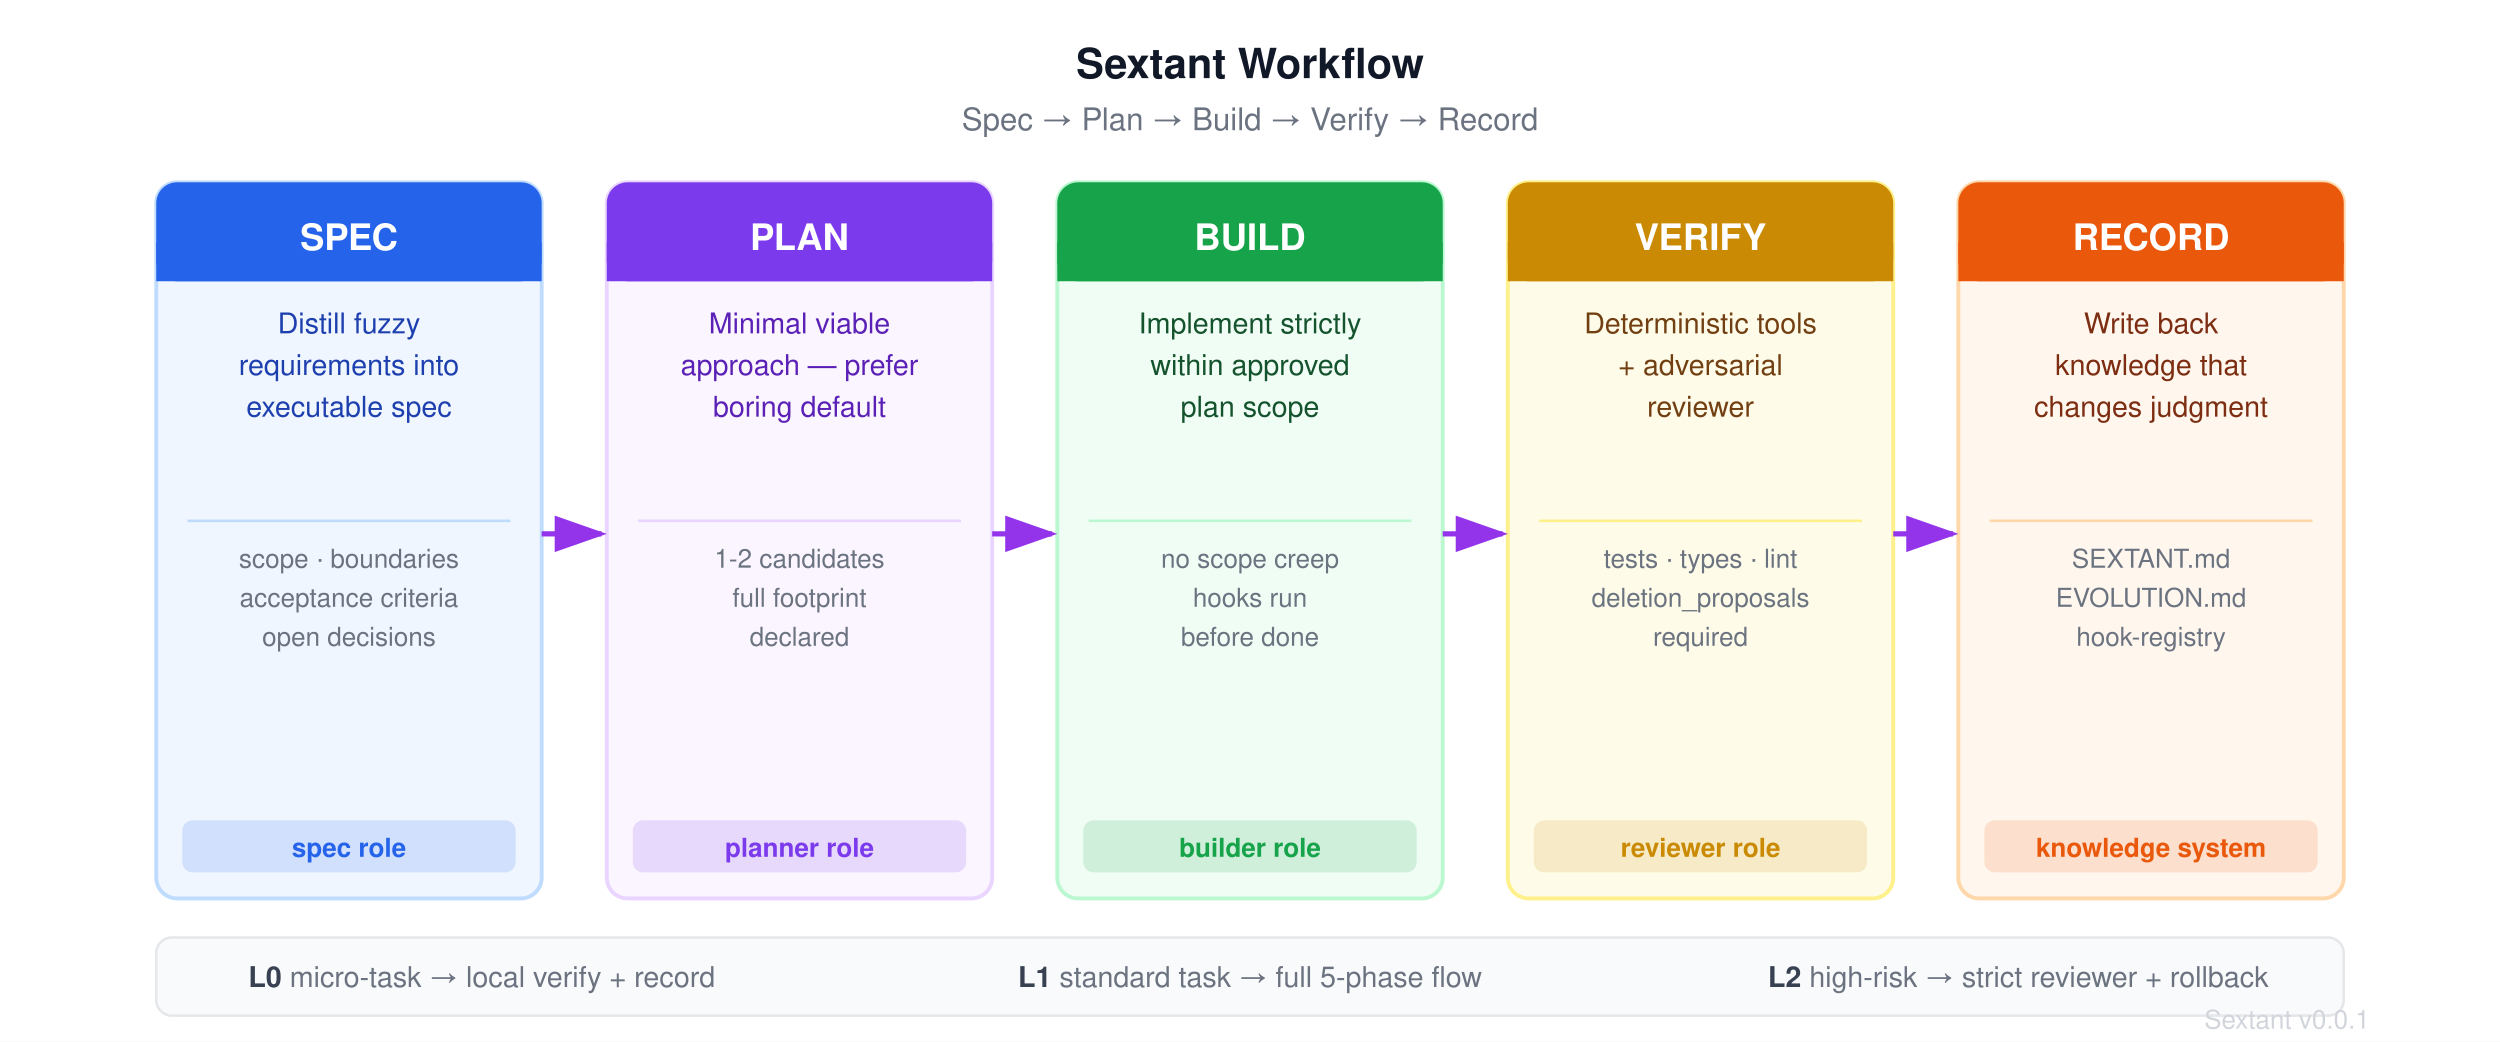
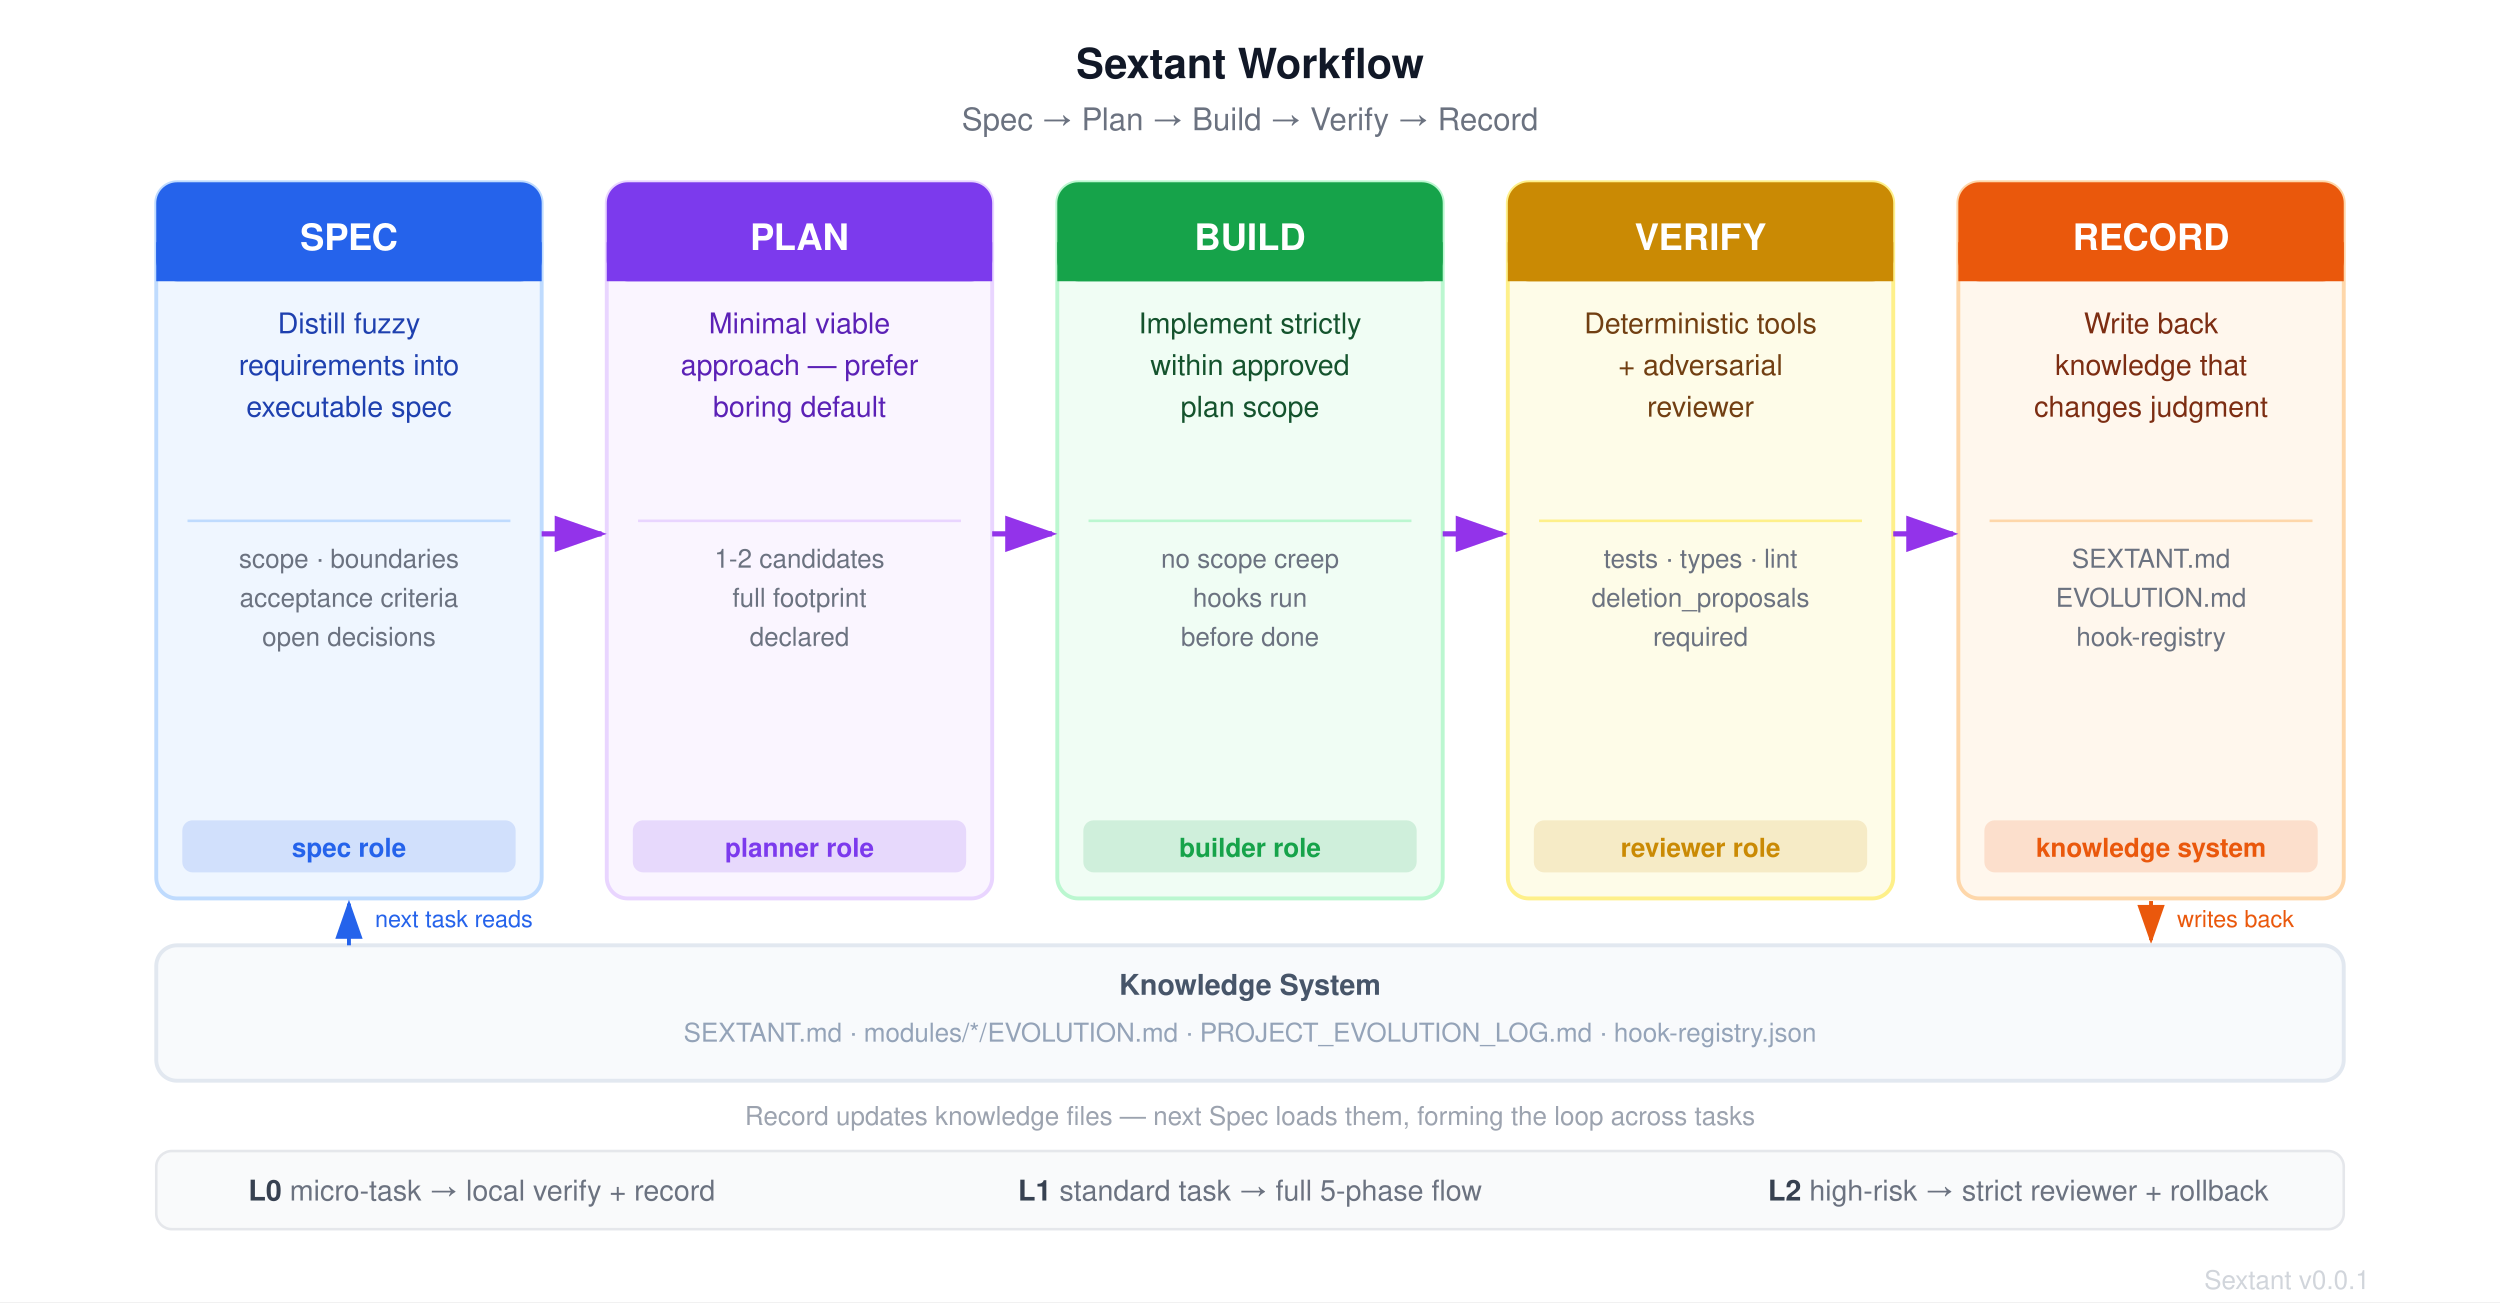
- <svg xmlns="http://www.w3.org/2000/svg" viewBox="0 0 960 400">
+ <svg xmlns="http://www.w3.org/2000/svg" viewBox="0 0 960 500">
  <style>text { font-family: "Helvetica Neue", Helvetica, Arial, "PingFang SC", "Microsoft YaHei", sans-serif; }</style>
  <defs>
    <marker id="ap" markerWidth="10" markerHeight="7" refX="9" refY="3.5" orient="auto">
      <polygon points="0 0,10 3.5,0 7" fill="#9333ea" />
    </marker>
+     <marker id="write-ap" markerWidth="10" markerHeight="7" refX="9" refY="3.5" orient="auto">
+       <polygon points="0 0,10 3.5,0 7" fill="#ea580c" />
+     </marker>
+     <marker id="read-ap" markerWidth="10" markerHeight="7" refX="9" refY="3.5" orient="auto">
+       <polygon points="0 0,10 3.5,0 7" fill="#2563eb" />
+     </marker>
  </defs>
-   <rect width="960" height="400" fill="#ffffff" />
+   <rect width="960" height="500" fill="#ffffff" />
  <text x="480" y="30" text-anchor="middle" fill="#111827" font-size="16" font-weight="600">Sextant Workflow</text>
  <text x="480" y="50" text-anchor="middle" fill="#6b7280" font-size="12">Spec  →  Plan  →  Build  →  Verify  →  Record</text>
  <rect x="60" y="70" width="148" height="275" rx="8" fill="#eff6ff" stroke="#bfdbfe" stroke-width="1.5" />
  <rect x="60" y="70" width="148" height="38" rx="8" fill="#2563eb" stroke="none" />
  <rect x="60" y="93" width="148" height="15" fill="#2563eb" stroke="none" />
  <text x="134" y="96" text-anchor="middle" fill="#ffffff" font-size="14" font-weight="600">SPEC</text>
  <text x="134" y="128" text-anchor="middle" fill="#1e40af" font-size="11">Distill fuzzy</text>
  <text x="134" y="144" text-anchor="middle" fill="#1e40af" font-size="11">requirements into</text>
  <text x="134" y="160" text-anchor="middle" fill="#1e40af" font-size="11">executable spec</text>
  <line x1="72" y1="200" x2="196" y2="200" stroke="#bfdbfe" stroke-width="1" />
  <text x="134" y="218" text-anchor="middle" fill="#6b7280" font-size="10">scope · boundaries</text>
  <text x="134" y="233" text-anchor="middle" fill="#6b7280" font-size="10">acceptance criteria</text>
  <text x="134" y="248" text-anchor="middle" fill="#6b7280" font-size="10">open decisions</text>
  <rect x="70" y="315" width="128" height="20" rx="4" fill="#2563eb" opacity="0.15" />
  <text x="134" y="329" text-anchor="middle" fill="#2563eb" font-size="10" font-weight="600">spec role</text>
  <rect x="233" y="70" width="148" height="275" rx="8" fill="#faf5ff" stroke="#e9d5ff" stroke-width="1.5" />
  <rect x="233" y="70" width="148" height="38" rx="8" fill="#7c3aed" stroke="none" />
  <rect x="233" y="93" width="148" height="15" fill="#7c3aed" stroke="none" />
  <text x="307" y="96" text-anchor="middle" fill="#ffffff" font-size="14" font-weight="600">PLAN</text>
  <text x="307" y="128" text-anchor="middle" fill="#5b21b6" font-size="11">Minimal viable</text>
  <text x="307" y="144" text-anchor="middle" fill="#5b21b6" font-size="11">approach — prefer</text>
  <text x="307" y="160" text-anchor="middle" fill="#5b21b6" font-size="11">boring default</text>
  <line x1="245" y1="200" x2="369" y2="200" stroke="#e9d5ff" stroke-width="1" />
  <text x="307" y="218" text-anchor="middle" fill="#6b7280" font-size="10">1-2 candidates</text>
  <text x="307" y="233" text-anchor="middle" fill="#6b7280" font-size="10">full footprint</text>
  <text x="307" y="248" text-anchor="middle" fill="#6b7280" font-size="10">declared</text>
  <rect x="243" y="315" width="128" height="20" rx="4" fill="#7c3aed" opacity="0.15" />
  <text x="307" y="329" text-anchor="middle" fill="#7c3aed" font-size="10" font-weight="600">planner role</text>
  <rect x="406" y="70" width="148" height="275" rx="8" fill="#f0fdf4" stroke="#bbf7d0" stroke-width="1.5" />
  <rect x="406" y="70" width="148" height="38" rx="8" fill="#16a34a" stroke="none" />
  <rect x="406" y="93" width="148" height="15" fill="#16a34a" stroke="none" />
  <text x="480" y="96" text-anchor="middle" fill="#ffffff" font-size="14" font-weight="600">BUILD</text>
  <text x="480" y="128" text-anchor="middle" fill="#14532d" font-size="11">Implement strictly</text>
  <text x="480" y="144" text-anchor="middle" fill="#14532d" font-size="11">within approved</text>
  <text x="480" y="160" text-anchor="middle" fill="#14532d" font-size="11">plan scope</text>
  <line x1="418" y1="200" x2="542" y2="200" stroke="#bbf7d0" stroke-width="1" />
  <text x="480" y="218" text-anchor="middle" fill="#6b7280" font-size="10">no scope creep</text>
  <text x="480" y="233" text-anchor="middle" fill="#6b7280" font-size="10">hooks run</text>
  <text x="480" y="248" text-anchor="middle" fill="#6b7280" font-size="10">before done</text>
  <rect x="416" y="315" width="128" height="20" rx="4" fill="#16a34a" opacity="0.15" />
  <text x="480" y="329" text-anchor="middle" fill="#16a34a" font-size="10" font-weight="600">builder role</text>
  <rect x="579" y="70" width="148" height="275" rx="8" fill="#fefce8" stroke="#fef08a" stroke-width="1.5" />
  <rect x="579" y="70" width="148" height="38" rx="8" fill="#ca8a04" stroke="none" />
  <rect x="579" y="93" width="148" height="15" fill="#ca8a04" stroke="none" />
  <text x="653" y="96" text-anchor="middle" fill="#ffffff" font-size="14" font-weight="600">VERIFY</text>
  <text x="653" y="128" text-anchor="middle" fill="#713f12" font-size="11">Deterministic tools</text>
  <text x="653" y="144" text-anchor="middle" fill="#713f12" font-size="11">+ adversarial</text>
  <text x="653" y="160" text-anchor="middle" fill="#713f12" font-size="11">reviewer</text>
  <line x1="591" y1="200" x2="715" y2="200" stroke="#fef08a" stroke-width="1" />
  <text x="653" y="218" text-anchor="middle" fill="#6b7280" font-size="10">tests · types · lint</text>
  <text x="653" y="233" text-anchor="middle" fill="#6b7280" font-size="10">deletion_proposals</text>
  <text x="653" y="248" text-anchor="middle" fill="#6b7280" font-size="10">required</text>
  <rect x="589" y="315" width="128" height="20" rx="4" fill="#ca8a04" opacity="0.15" />
  <text x="653" y="329" text-anchor="middle" fill="#ca8a04" font-size="10" font-weight="600">reviewer role</text>
  <rect x="752" y="70" width="148" height="275" rx="8" fill="#fff7ed" stroke="#fed7aa" stroke-width="1.5" />
  <rect x="752" y="70" width="148" height="38" rx="8" fill="#ea580c" stroke="none" />
  <rect x="752" y="93" width="148" height="15" fill="#ea580c" stroke="none" />
  <text x="826" y="96" text-anchor="middle" fill="#ffffff" font-size="14" font-weight="600">RECORD</text>
  <text x="826" y="128" text-anchor="middle" fill="#7c2d12" font-size="11">Write back</text>
  <text x="826" y="144" text-anchor="middle" fill="#7c2d12" font-size="11">knowledge that</text>
  <text x="826" y="160" text-anchor="middle" fill="#7c2d12" font-size="11">changes judgment</text>
  <line x1="764" y1="200" x2="888" y2="200" stroke="#fed7aa" stroke-width="1" />
  <text x="826" y="218" text-anchor="middle" fill="#6b7280" font-size="10">SEXTANT.md</text>
  <text x="826" y="233" text-anchor="middle" fill="#6b7280" font-size="10">EVOLUTION.md</text>
  <text x="826" y="248" text-anchor="middle" fill="#6b7280" font-size="10">hook-registry</text>
  <rect x="762" y="315" width="128" height="20" rx="4" fill="#ea580c" opacity="0.15" />
  <text x="826" y="329" text-anchor="middle" fill="#ea580c" font-size="10" font-weight="600">knowledge system</text>
  <line x1="208" y1="205" x2="231" y2="205" stroke="#9333ea" stroke-width="2" marker-end="url(#ap)" />
  <line x1="381" y1="205" x2="404" y2="205" stroke="#9333ea" stroke-width="2" marker-end="url(#ap)" />
  <line x1="554" y1="205" x2="577" y2="205" stroke="#9333ea" stroke-width="2" marker-end="url(#ap)" />
  <line x1="727" y1="205" x2="750" y2="205" stroke="#9333ea" stroke-width="2" marker-end="url(#ap)" />
-   <rect x="60" y="360" width="840" height="30" rx="6" fill="#f9fafb" stroke="#e5e7eb" stroke-width="1" />
-   <text x="185" y="379" text-anchor="middle" fill="#6b7280" font-size="11">
+   <line x1="826" y1="346" x2="826" y2="361" stroke="#ea580c" stroke-width="1.5" stroke-dasharray="4,3" marker-end="url(#write-ap)" />
+   <text x="836" y="356" fill="#ea580c" font-size="9" text-anchor="start">writes back</text>
+   <rect x="60" y="363" width="840" height="52" rx="8" fill="#f8fafc" stroke="#e2e8f0" stroke-width="1.5" />
+   <text x="480" y="382" text-anchor="middle" fill="#475569" font-size="11" font-weight="600">Knowledge System</text>
+   <text x="480" y="400" text-anchor="middle" fill="#94a3b8" font-size="10">SEXTANT.md  ·  modules/*/EVOLUTION.md  ·  PROJECT_EVOLUTION_LOG.md  ·  hook-registry.json</text>
+   <line x1="134" y1="363" x2="134" y2="347" stroke="#2563eb" stroke-width="1.5" stroke-dasharray="4,3" marker-end="url(#read-ap)" />
+   <text x="144" y="356" fill="#2563eb" font-size="9" text-anchor="start">next task reads</text>
+   <text x="480" y="432" text-anchor="middle" fill="#9ca3af" font-size="10">Record updates knowledge files — next Spec loads them, forming the loop across tasks</text>
+   <rect x="60" y="442" width="840" height="30" rx="6" fill="#f9fafb" stroke="#e5e7eb" stroke-width="1" />
+   <text x="185" y="461" text-anchor="middle" fill="#6b7280" font-size="11">
    <tspan font-weight="600" fill="#374151">L0</tspan>  micro-task → local verify + record</text>
-   <text x="480" y="379" text-anchor="middle" fill="#6b7280" font-size="11">
+   <text x="480" y="461" text-anchor="middle" fill="#6b7280" font-size="11">
    <tspan font-weight="600" fill="#374151">L1</tspan>  standard task → full 5-phase flow</text>
-   <text x="775" y="379" text-anchor="middle" fill="#6b7280" font-size="11">
+   <text x="775" y="461" text-anchor="middle" fill="#6b7280" font-size="11">
    <tspan font-weight="600" fill="#374151">L2</tspan>  high-risk → strict reviewer + rollback</text>
-   <text x="910" y="395" text-anchor="end" fill="#d1d5db" font-size="10">Sextant v0.0.1</text>
+   <text x="910" y="495" text-anchor="end" fill="#d1d5db" font-size="10">Sextant v0.0.1</text>
</svg>
